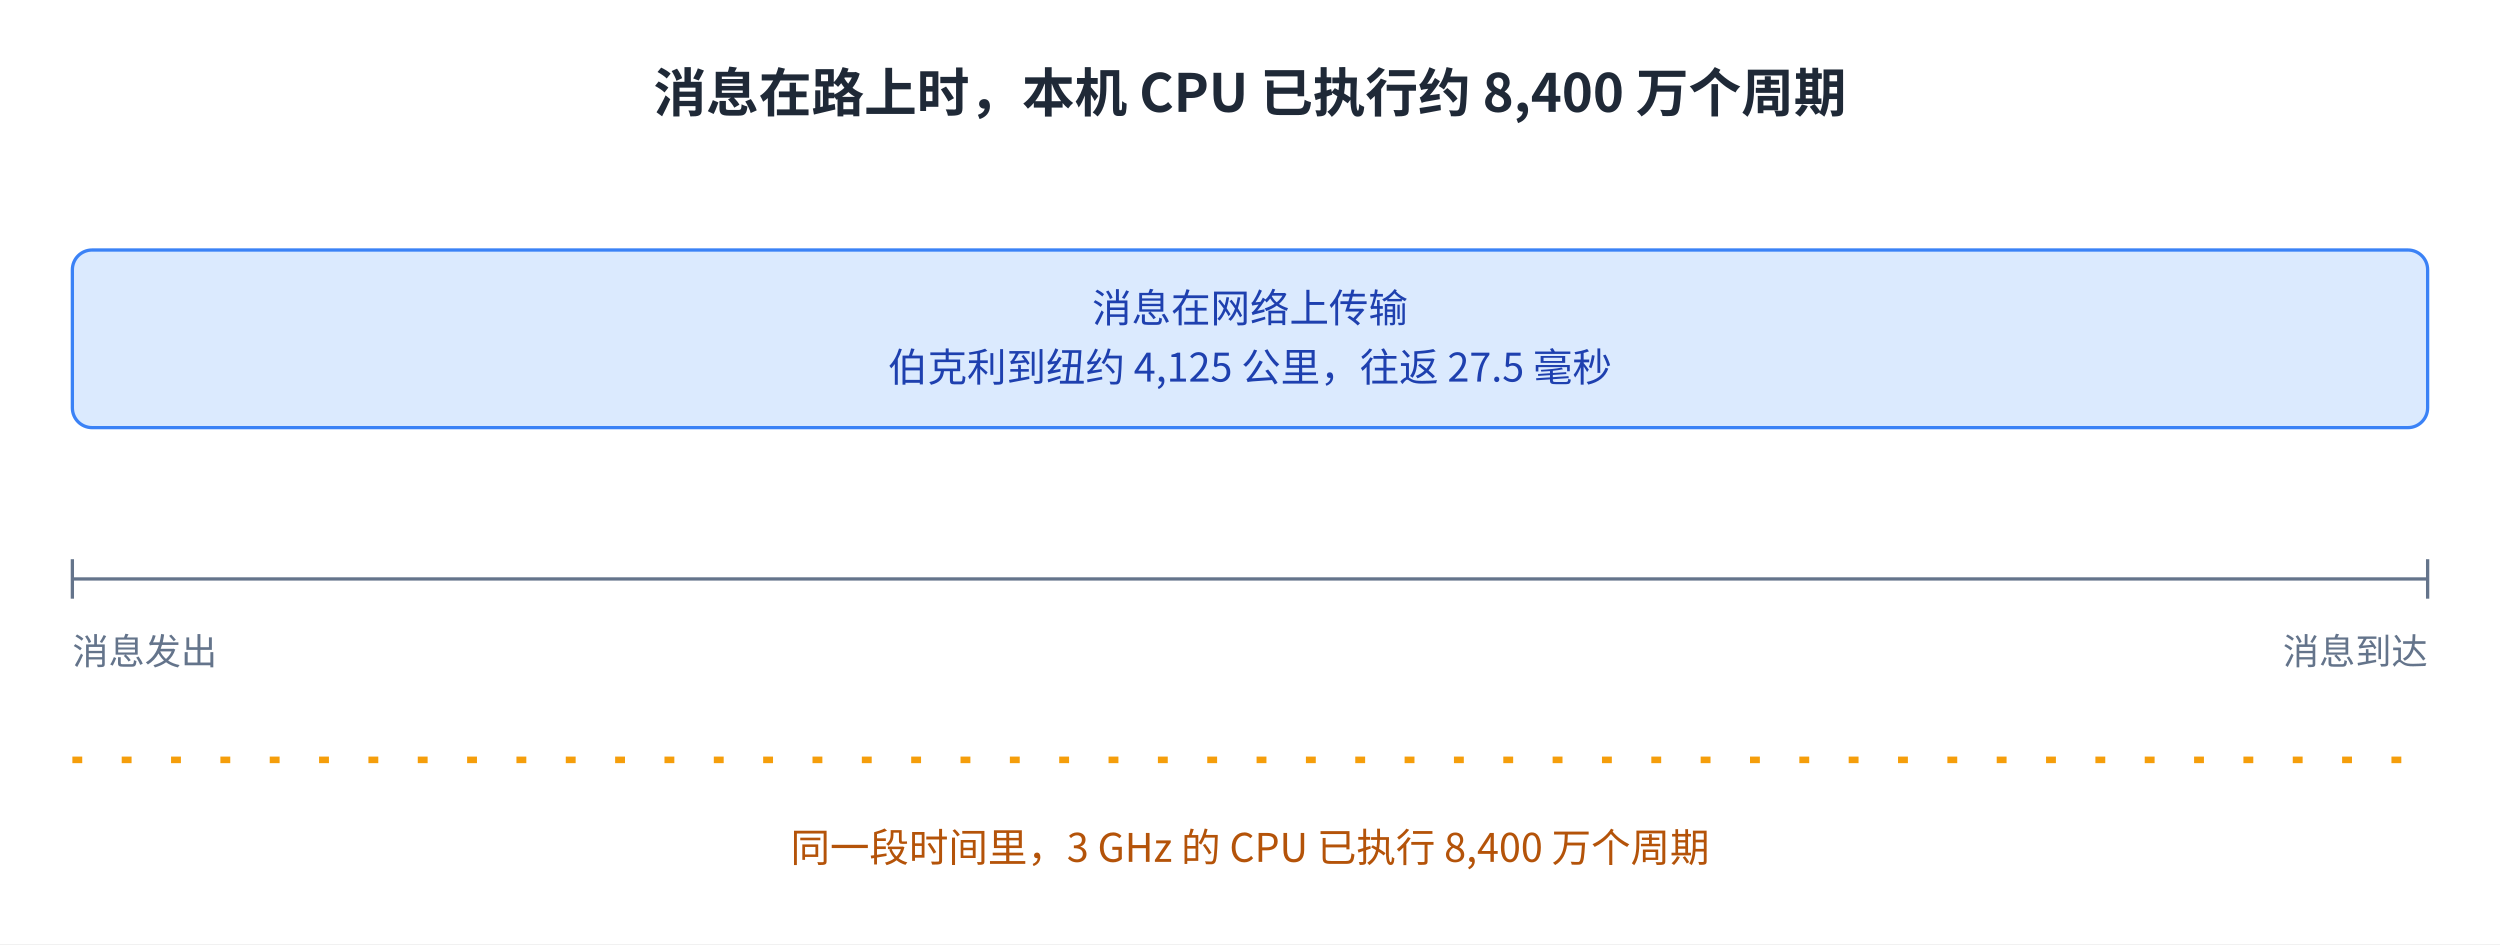
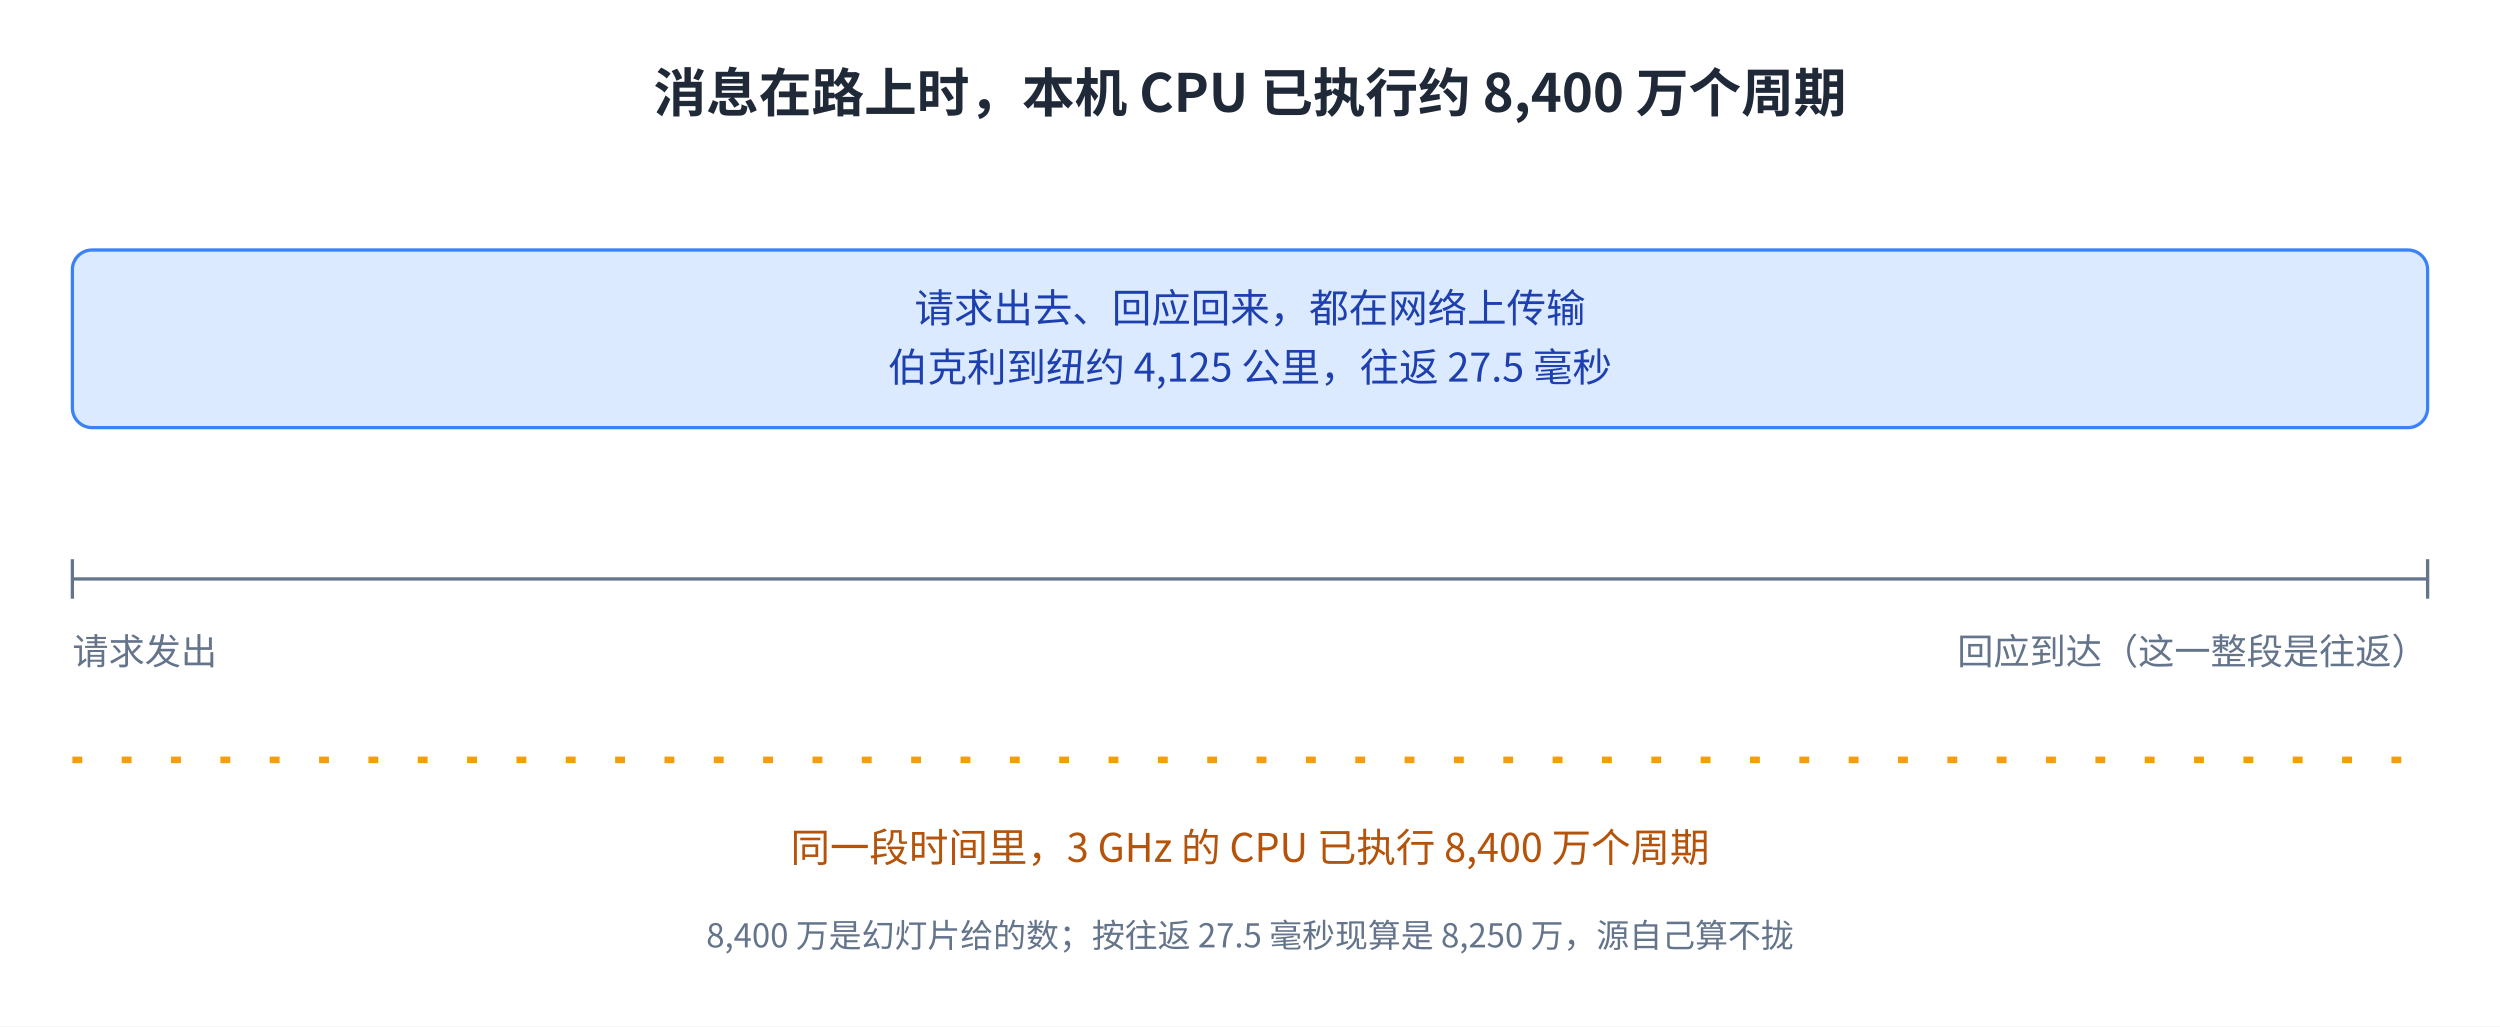
- <svg xmlns="http://www.w3.org/2000/svg" viewBox="0 0 760 287" width="760" height="287" role="img" aria-labelledby="fig-intro-6-title fig-intro-6-desc">
+ <svg xmlns="http://www.w3.org/2000/svg" viewBox="0 0 760 312" width="760" height="312" role="img" aria-labelledby="fig-intro-6-title fig-intro-6-desc">
  <defs>
    <style>
      text { font-family: 'PingFang SC', 'Microsoft YaHei', 'Noto Sans CJK SC', system-ui, sans-serif; }
    </style>
    <marker id="arrow" markerWidth="8" markerHeight="8" refX="2" refY="4" orient="auto" markerUnits="userSpaceOnUse">
      <path d="M0,0 L8,4 L0,8 L2,4 z" fill="#64748b" />
    </marker>
  </defs>
-   <rect x="0" y="0" width="760" height="287" fill="#ffffff" />
+   <rect x="0" y="0" width="760" height="312" fill="#ffffff" />
  <text x="380" y="34" font-size="16" font-weight="600" fill="#1f2937" text-anchor="middle">消息在路上时，本机 CPU 已执行约 8,400 万个周期</text>
  <rect x="22" y="76" width="716" height="54" rx="6" fill="#dbeafe" stroke="#3b82f6" />
-   <text x="380" y="98" font-size="12" fill="#1e40af" text-anchor="middle">消息在网络上传输</text>
+   <text x="380" y="98" font-size="12" fill="#1e40af" text-anchor="middle">请求出去、回应回来，都在网络上传输</text>
  <text x="380" y="116" font-size="12" fill="#1e40af" text-anchor="middle">伯克利到纽约 4,125 公里，往返 27.5 毫秒</text>
  <path d="M22,176 L 738,176" fill="none" stroke="#64748b" />
  <path d="M22,170 L 22,182" fill="none" stroke="#64748b" />
  <path d="M738,170 L 738,182" fill="none" stroke="#64748b" />
-   <text x="22" y="202" font-size="11" fill="#64748b">消息发出</text>
-   <text x="738" y="202" font-size="11" fill="#64748b" text-anchor="end">消息到达</text>
+   <text x="22" y="202" font-size="11" fill="#64748b">请求发出</text>
+   <text x="738" y="202" font-size="11" fill="#64748b" text-anchor="end">回应到达（这一整段是往返）</text>
  <path d="M22,231 L 738,231" fill="none" stroke="#f59e0b" stroke-width="2" stroke-dasharray="3,12" />
  <text x="380" y="262" font-size="12" fill="#b45309" text-anchor="middle">同一段时间里，3 GHz 的 CPU 已执行 8,400 万个周期</text>
+   <text x="380" y="288" font-size="10" fill="#64748b" text-anchor="middle">8,400 万是幻灯片给的数；按往返 27.5 毫秒现算是 8,250 万，源自己算不拢</text>
</svg>
